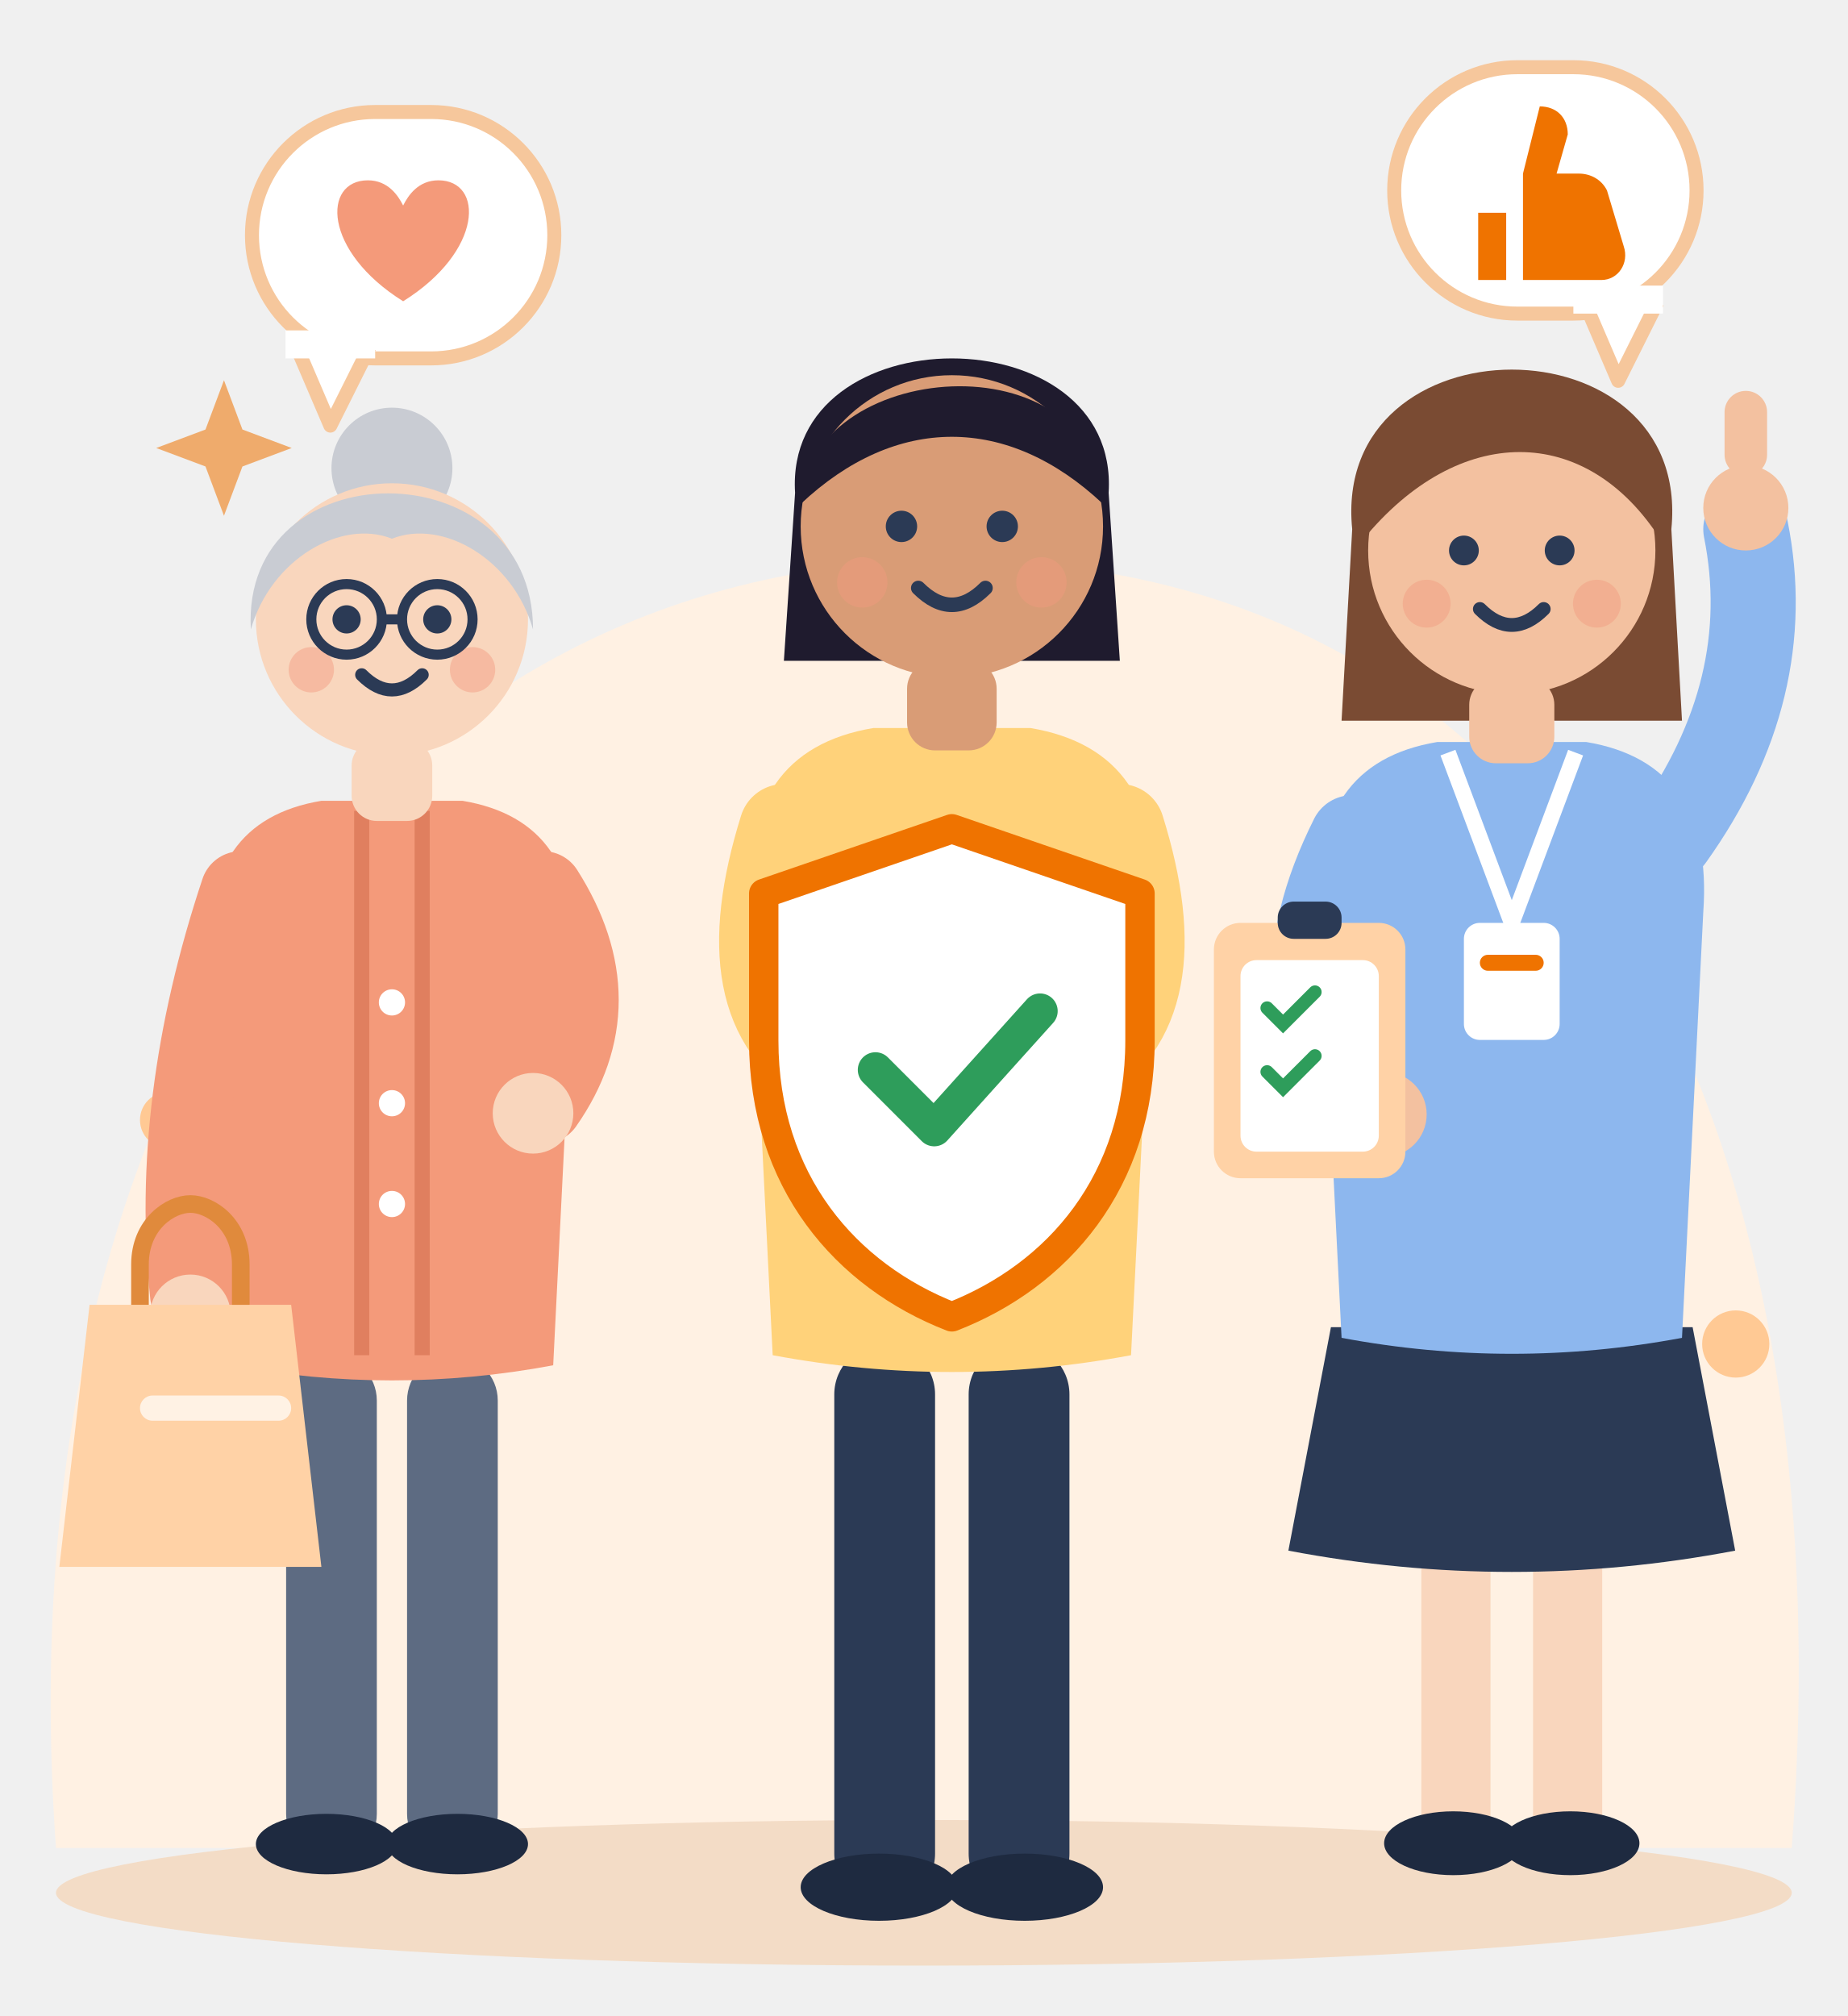
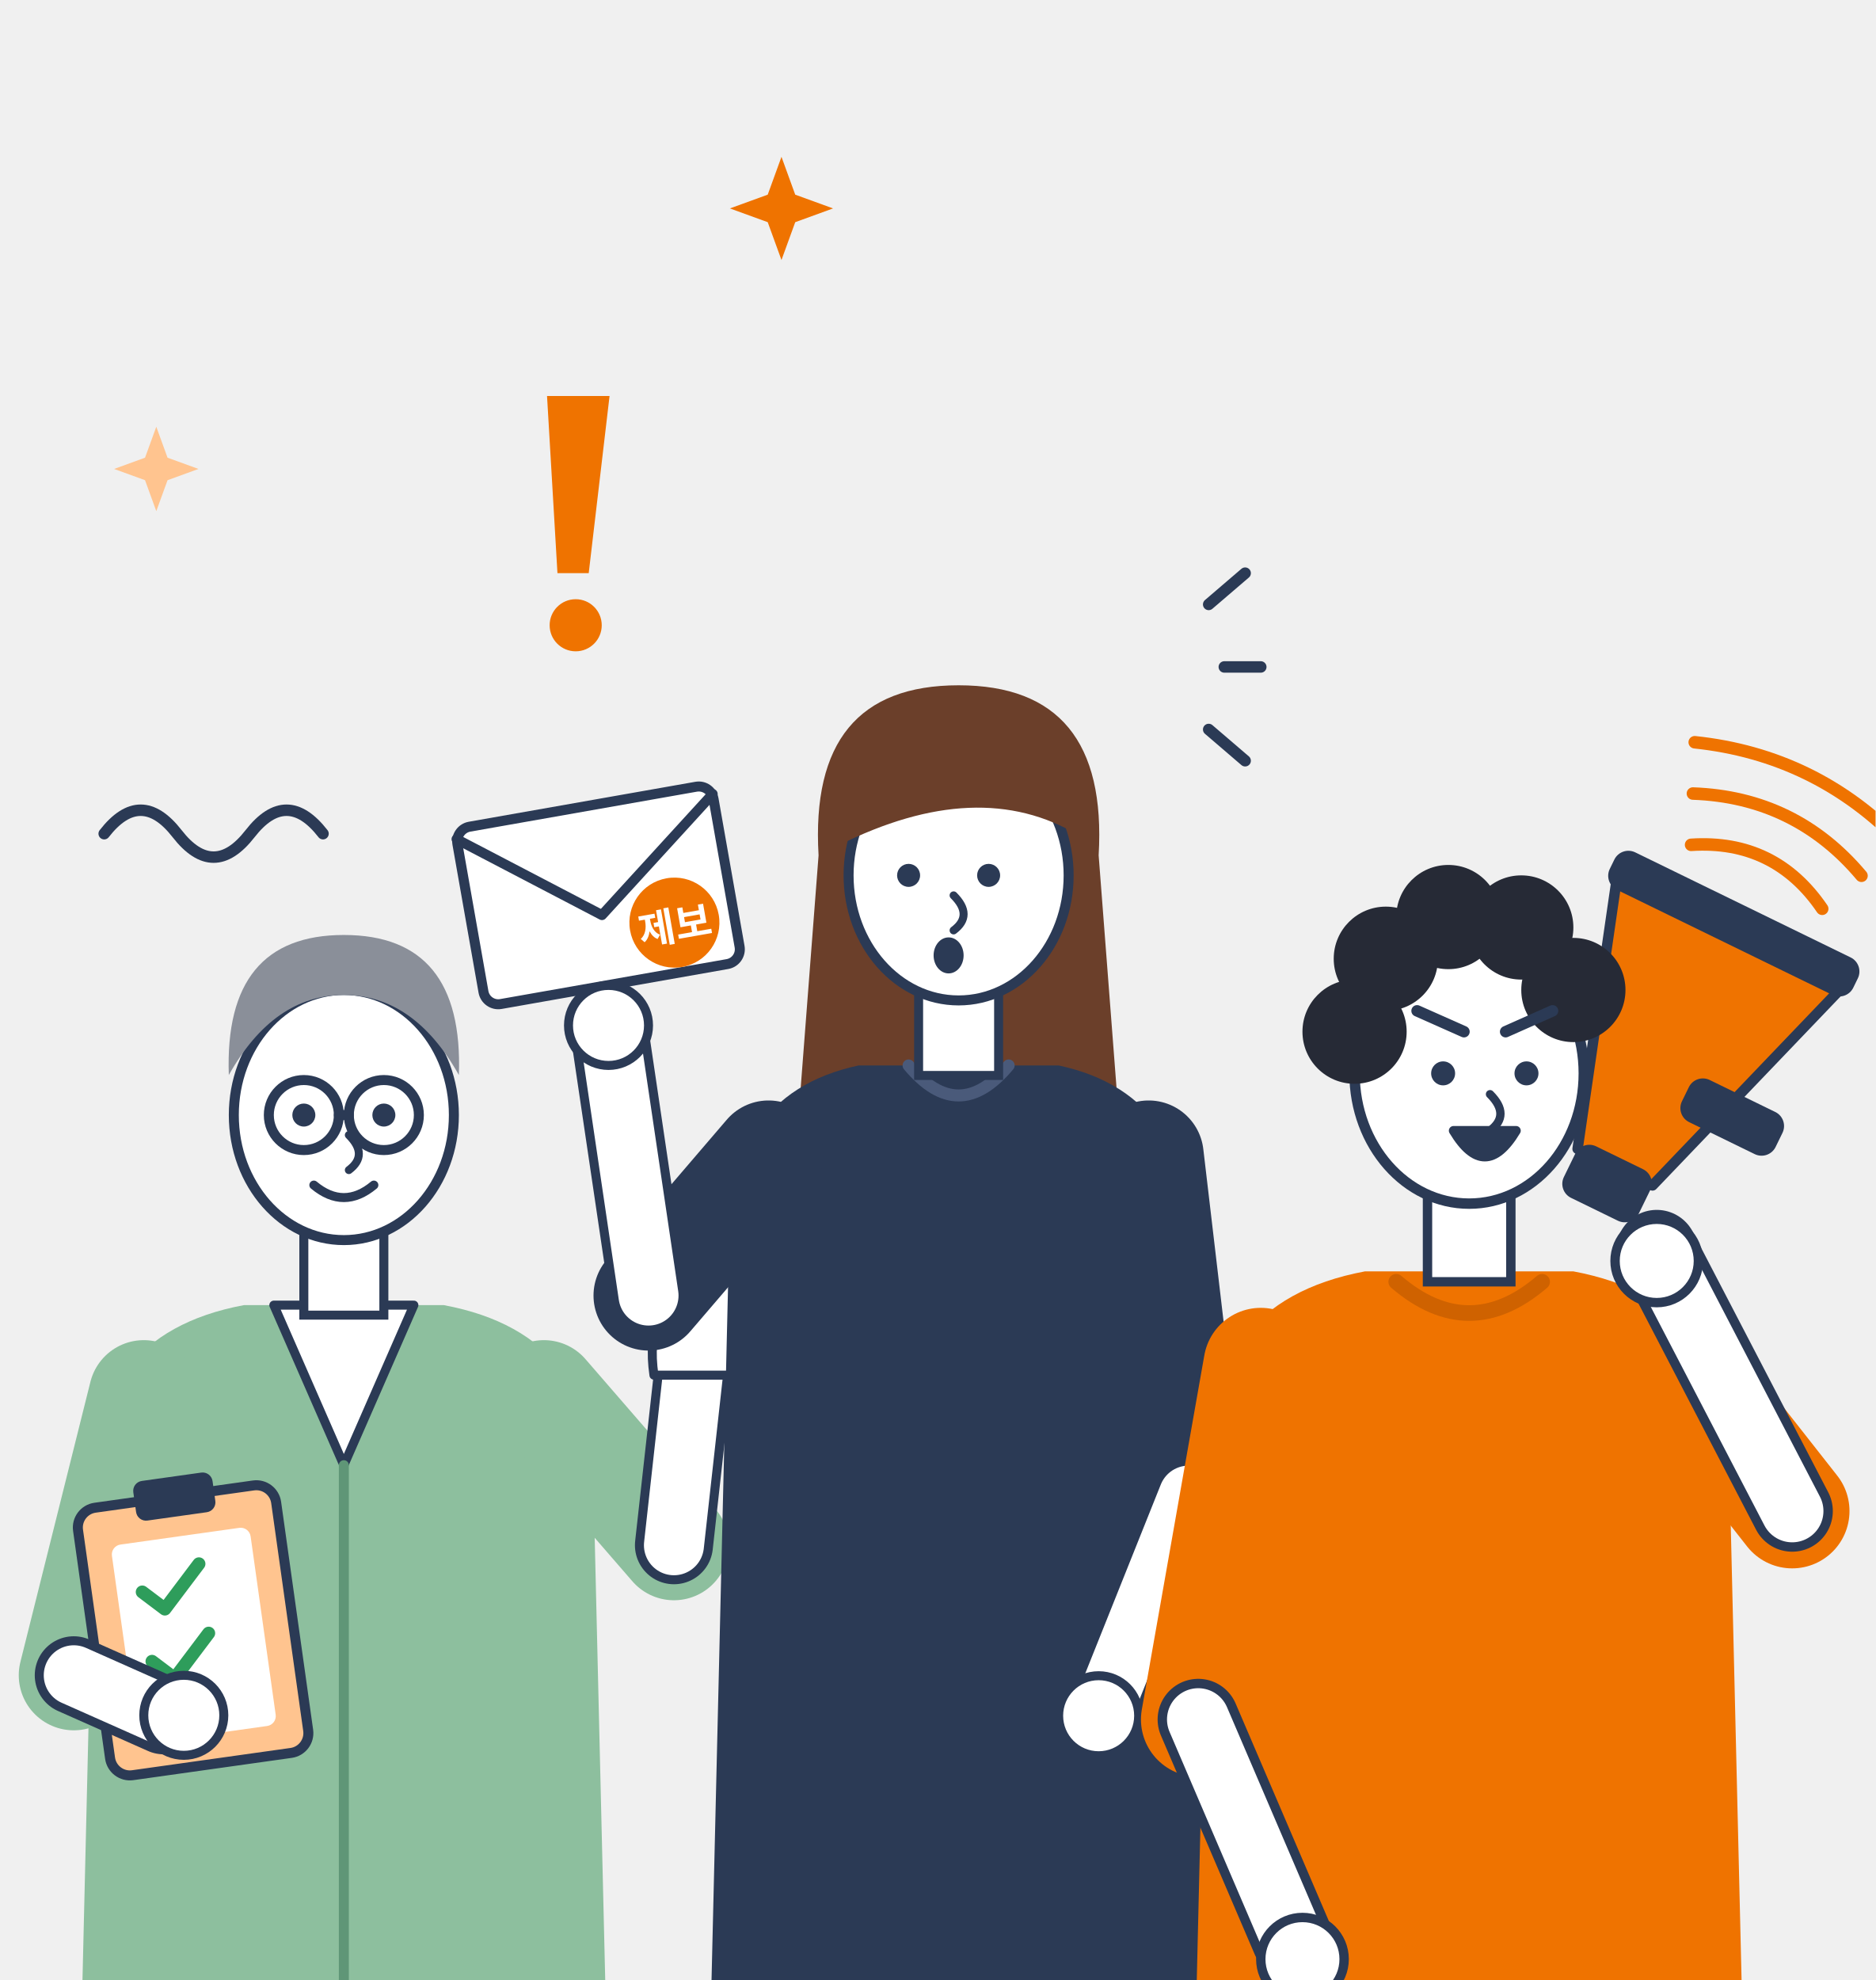
- <svg xmlns="http://www.w3.org/2000/svg" viewBox="0 0 330 360">
-   <path d="M10 330 C0 190 70 100 170 100 C280 100 330 200 320 330 Z" fill="#fff1e3" />
-   <ellipse cx="165" cy="338" rx="155" ry="13" fill="#f3dcc6" />
-   <path transform="translate(40 80) scale(1.1)" d="M0 -11 L3 -3 L11 0 L3 3 L0 11 L-3 3 L-11 0 L-3 -3 Z" fill="#ef7300" opacity="0.55" />
-   <g fill="#ffc994">
-     <circle cx="310" cy="240" r="6" />
-     <circle cx="30" cy="200" r="5" />
-   </g>
-   <g transform="translate(70 332) scale(0.9)">
-     <rect x="-21" y="-100" width="18" height="100" rx="9" fill="#5d6b82" />
-     <rect x="3" y="-100" width="18" height="100" rx="9" fill="#5d6b82" />
-     <ellipse cx="-13" cy="-3" rx="14" ry="6" fill="#1e2a40" />
-     <ellipse cx="13" cy="-3" rx="14" ry="6" fill="#1e2a40" />
-     <path d="M-36 -178 Q-38 -206 -14 -210 L14 -210 Q38 -206 36 -178 L32 -98 Q0 -92 -32 -98 Z" fill="#f49a7a" />
-     <path d="M-6 -208 L-6 -100 M6 -208 L6 -100" stroke="#e07f5f" stroke-width="3" />
-     <circle cx="0" cy="-170" r="2.6" fill="#fff" />
-     <circle cx="0" cy="-150" r="2.6" fill="#fff" />
-     <circle cx="0" cy="-130" r="2.6" fill="#fff" />
-     <path d="M-30 -192 Q-44 -150 -40 -112" fill="none" stroke="#f49a7a" stroke-width="16" stroke-linecap="round" stroke-linejoin="round" />
-     <circle cx="-40" cy="-108" r="8" fill="#f9d6bd" />
-     <path d="M-60 -110 h40 l6 52 h-52 z" fill="#ffd2a6" />
-     <path d="M-50 -110 v-8 c0-8 6-12 10-12 s10 4 10 12 v8" fill="none" stroke="#e08a3c" stroke-width="3.5" />
-     <rect x="-50" y="-92" width="30" height="5" rx="2.5" fill="#fff" opacity=".7" />
-     <path d="M30 -192 Q44 -170 30 -150" fill="none" stroke="#f49a7a" stroke-width="16" stroke-linecap="round" stroke-linejoin="round" />
-     <circle cx="28" cy="-148" r="8" fill="#f9d6bd" />
-     <circle cx="0" cy="-276" r="12" fill="#c9ccd3" />
-     <rect x="-8" y="-222" width="16" height="16" rx="5" fill="#f9d6bd" />
-     <circle cx="0" cy="-246" r="27" fill="#f9d6bd" />
-     <path d="M-28 -244 C-30 -280 28 -280 28 -244 C24 -258 10 -266 0 -262 C-10 -266 -24 -258 -28 -244 Z" fill="#c9ccd3" />
-     <circle cx="-9" cy="-246" r="2.8" fill="#2b3a55" />
-     <circle cx="9" cy="-246" r="2.8" fill="#2b3a55" />
-     <circle cx="-16" cy="-236" r="4.5" fill="#f29a7e" opacity=".45" />
-     <circle cx="16" cy="-236" r="4.5" fill="#f29a7e" opacity=".45" />
-     <path d="M-6 -235 Q0 -229 6 -235" fill="none" stroke="#2b3a55" stroke-width="2.6" stroke-linecap="round" />
-     <circle cx="-9" cy="-246" r="7" fill="none" stroke="#2b3a55" stroke-width="2" />
-     <circle cx="9" cy="-246" r="7" fill="none" stroke="#2b3a55" stroke-width="2" />
-     <path d="M-2 -246 L2 -246" stroke="#2b3a55" stroke-width="2" />
-   </g>
-   <g transform="translate(270 332) scale(0.95)">
-     <rect x="-17" y="-70" width="13" height="70" rx="6" fill="#f9d6bd" />
-     <rect x="4" y="-70" width="13" height="70" rx="6" fill="#f9d6bd" />
-     <path d="M-34 -100 L34 -100 L42 -58 Q0 -50 -42 -58 Z" fill="#2b3a55" />
-     <ellipse cx="-11" cy="-3" rx="13" ry="6" fill="#1e2a40" />
-     <ellipse cx="11" cy="-3" rx="13" ry="6" fill="#1e2a40" />
-     <path d="M-36 -178 Q-38 -206 -14 -210 L14 -210 Q38 -206 36 -178 L32 -98 Q0 -92 -32 -98 Z" fill="#8db7ee" />
-     <path d="M-12 -208 L0 -176 L12 -208" fill="none" stroke="#fff" stroke-width="3" />
-     <rect x="-9" y="-176" width="18" height="22" rx="3" fill="#fff" />
-     <rect x="-6" y="-170" width="12" height="3" rx="1.5" fill="#ef7300" />
-     <path d="M-30 -192 Q-46 -160 -26 -140" fill="none" stroke="#8db7ee" stroke-width="16" stroke-linecap="round" stroke-linejoin="round" />
-     <circle cx="-24" cy="-140" r="8" fill="#f3c1a0" />
-     <rect x="-56" y="-176" width="36" height="48" rx="5" fill="#ffd2a6" />
-     <rect x="-51" y="-169" width="26" height="36" rx="3" fill="#fff" />
-     <path d="M-46 -160 l3 3 6 -6 M-46 -148 l3 3 6 -6" fill="none" stroke="#2e9d5b" stroke-width="2.5" stroke-linecap="round" />
-     <rect x="-44" y="-180" width="12" height="7" rx="3" fill="#2b3a55" />
-     <path d="M30 -192 Q50 -220 44 -250" fill="none" stroke="#8db7ee" stroke-width="16" stroke-linecap="round" stroke-linejoin="round" />
-     <circle cx="44" cy="-254" r="8" fill="#f3c1a0" />
-     <rect x="40" y="-276" width="8" height="16" rx="4" fill="#f3c1a0" />
-     <path d="M-30 -250 C-34 -290 34 -290 30 -250 L32 -214 L-32 -214 Z" fill="#7a4b33" />
-     <rect x="-8" y="-222" width="16" height="16" rx="5" fill="#f3c1a0" />
-     <circle cx="0" cy="-246" r="27" fill="#f3c1a0" />
-     <path d="M-28 -248 C-24 -282 28 -282 28 -248 C14 -270 -10 -270 -28 -248 Z" fill="#7a4b33" />
-     <circle cx="-9" cy="-246" r="2.8" fill="#2b3a55" />
-     <circle cx="9" cy="-246" r="2.8" fill="#2b3a55" />
-     <circle cx="-16" cy="-236" r="4.5" fill="#f29a7e" opacity=".45" />
-     <circle cx="16" cy="-236" r="4.5" fill="#f29a7e" opacity=".45" />
-     <path d="M-6 -235 Q0 -229 6 -235" fill="none" stroke="#2b3a55" stroke-width="2.6" stroke-linecap="round" />
-   </g>
-   <g transform="translate(170 340) scale(1.0)">
-     <rect x="-21" y="-100" width="18" height="100" rx="9" fill="#2b3a55" />
-     <rect x="3" y="-100" width="18" height="100" rx="9" fill="#2b3a55" />
-     <ellipse cx="-13" cy="-3" rx="14" ry="6" fill="#1e2a40" />
-     <ellipse cx="13" cy="-3" rx="14" ry="6" fill="#1e2a40" />
-     <path d="M-36 -178 Q-38 -206 -14 -210 L14 -210 Q38 -206 36 -178 L32 -98 Q0 -92 -32 -98 Z" fill="#ffd27a" />
-     <path d="M-30 -192 Q-40 -160 -22 -150" fill="none" stroke="#ffd27a" stroke-width="16" stroke-linecap="round" stroke-linejoin="round" />
-     <circle cx="-22" cy="-150" r="8" fill="#d99c76" />
-     <path d="M30 -192 Q40 -160 22 -150" fill="none" stroke="#ffd27a" stroke-width="16" stroke-linecap="round" stroke-linejoin="round" />
-     <circle cx="22" cy="-150" r="8" fill="#d99c76" />
-     <g transform="translate(0 -150) scale(1.05)">
-       <path d="M0 -40 L32 -29 V-4 C32 20 18 36 0 43 C-18 36 -32 20 -32 -4 V-29 Z" fill="#fff" stroke="#ef7300" stroke-width="5" stroke-linejoin="round" />
-       <path d="M-13 1 L-3 11 L15 -9" fill="none" stroke="#2e9d5b" stroke-width="6" stroke-linecap="round" stroke-linejoin="round" />
+ <svg xmlns="http://www.w3.org/2000/svg" viewBox="0 0 360 380">
+   <defs>
+     <clipPath id="cr">
+       <rect x="0" y="0" width="360" height="380" />
+     </clipPath>
+   </defs>
+   <g clip-path="url(#cr)">
+     <g transform="translate(66 214) scale(0.96 0.96)">
+       <path d="M-50 78 Q-52 44 -20 38 L20 38 Q52 44 50 78 L56 330 L-56 330 Z" fill="#8dbf9e" />
+       <path d="M-14 38 L0 70 L14 38 Z" fill="#ffffff" stroke="#2b3a55" stroke-width="1.8" stroke-linecap="round" stroke-linejoin="round" />
+       <path d="M0 70 L0 330" fill="none" stroke="#5f9677" stroke-width="2" stroke-linecap="round" stroke-linejoin="round" />
+       <path d="M-40 56 L-54 112" fill="none" stroke="#8dbf9e" stroke-width="22" stroke-linecap="round" stroke-linejoin="round" />
+       <g transform="translate(-30 104) rotate(-8)">
+         <rect x="-20" y="-28" width="40" height="54" rx="4" fill="#ffc48f" stroke="#2b3a55" stroke-width="2" />
+         <rect x="-14" y="-20" width="28" height="40" rx="2" fill="#ffffff" />
+         <path d="M-9 -10 l4 4 8 -8 M-9 4 l4 4 8 -8" fill="none" stroke="#2e9d5b" stroke-width="2.6" stroke-linecap="round" stroke-linejoin="round" />
+         <rect x="-8" y="-32" width="16" height="8" rx="2" fill="#2b3a55" />
+       </g>
+       <path d="M-54 112 L-36 120" fill="none" stroke="#2b3a55" stroke-width="15.6" stroke-linecap="round" stroke-linejoin="round" />
+       <path d="M-54 112 L-36 120" fill="none" stroke="#ffffff" stroke-width="12" stroke-linecap="round" stroke-linejoin="round" />
+       <circle cx="-32" cy="120" r="8" fill="#ffffff" stroke="#2b3a55" stroke-width="1.8" />
+       <path d="M40 56 L66 86" fill="none" stroke="#8dbf9e" stroke-width="22" stroke-linecap="round" stroke-linejoin="round" />
+       <path d="M66 86 L70 50" fill="none" stroke="#2b3a55" stroke-width="15.6" stroke-linecap="round" stroke-linejoin="round" />
+       <path d="M66 86 L70 50" fill="none" stroke="#ffffff" stroke-width="12" stroke-linecap="round" stroke-linejoin="round" />
+       <path d="M62 52 Q60 38 70 38 L72 26 Q78 22 80 30 L78 40 Q86 42 84 52 Z" fill="#ffffff" stroke="#2b3a55" stroke-width="1.8" stroke-linecap="round" stroke-linejoin="round" />
+       <rect x="-8" y="18" width="16" height="22" fill="#ffffff" stroke="#2b3a55" stroke-width="1.8" />
+       <ellipse cx="0" cy="0" rx="22" ry="25" fill="#ffffff" stroke="#2b3a55" stroke-width="2" />
+       <path d="M-23 -8 Q-24 -36 0 -36 Q24 -36 23 -8 Q14 -24 0 -24 Q-14 -24 -23 -8 Z" fill="#8a8f99" />
+       <circle cx="-8" cy="0" r="7" fill="none" stroke="#2b3a55" stroke-width="2" />
+       <circle cx="8" cy="0" r="7" fill="none" stroke="#2b3a55" stroke-width="2" />
+       <path d="M-1 0 L1 0" fill="none" stroke="#2b3a55" stroke-width="2" stroke-linecap="round" stroke-linejoin="round" />
+       <circle cx="-8" cy="0" r="2.3" fill="#2b3a55" />
+       <circle cx="8" cy="0" r="2.3" fill="#2b3a55" />
+       <path d="M1 4 q4 4 0 7" fill="none" stroke="#2b3a55" stroke-width="1.6" stroke-linecap="round" stroke-linejoin="round" />
+       <path d="M-6 14 q6 5 12 0" fill="none" stroke="#2b3a55" stroke-width="1.8" stroke-linecap="round" stroke-linejoin="round" />
    </g>
-     <path d="M-28 -252 C-30 -284 30 -284 28 -252 L30 -222 L-30 -222 Z" fill="#1f1b2e" />
-     <rect x="-8" y="-222" width="16" height="16" rx="5" fill="#d99c76" />
-     <circle cx="0" cy="-246" r="27" fill="#d99c76" />
-     <path d="M-27 -250 C-26 -276 26 -280 27 -250 C10 -266 -10 -266 -27 -250 Z" fill="#1f1b2e" />
-     <circle cx="-9" cy="-246" r="2.8" fill="#2b3a55" />
-     <circle cx="9" cy="-246" r="2.8" fill="#2b3a55" />
-     <circle cx="-16" cy="-236" r="4.5" fill="#f29a7e" opacity=".45" />
-     <circle cx="16" cy="-236" r="4.5" fill="#f29a7e" opacity=".45" />
-     <path d="M-6 -235 Q0 -229 6 -235" fill="none" stroke="#2b3a55" stroke-width="2.6" stroke-linecap="round" />
-   </g>
-   <g>
-     <rect x="45.0" y="20.0" width="54" height="44" rx="22.0" fill="#fff" stroke="#f6c79c" stroke-width="2.5" />
-     <path d="M53.0 62.0 L59.0 76.0 L66.0 62.0" fill="#fff" stroke="#f6c79c" stroke-width="2.5" stroke-linejoin="round" />
-     <rect x="51.0" y="59.0" width="16" height="5" fill="#fff" />
-     <path transform="translate(72 43) scale(0.9)" d="M0 12 C-16 2 -16 -12 -7 -12 C-3 -12 -1 -9 0 -7 C1 -9 3 -12 7 -12 C16 -12 16 2 0 12 Z" fill="#f49a7a" />
-   </g>
-   <g>
-     <rect x="249.0" y="12.0" width="54" height="44" rx="22.0" fill="#fff" stroke="#f6c79c" stroke-width="2.5" />
-     <path d="M283.0 54.0 L289.0 68.0 L296.0 54.0" fill="#fff" stroke="#f6c79c" stroke-width="2.5" stroke-linejoin="round" />
-     <rect x="281.0" y="51.0" width="16" height="5" fill="#fff" />
-     <path transform="translate(278 40)" d="M-9 10 V-2 H-14 V10 Z M-6 10 H8 C11 10 13 7 12 4 L9 -6 C8 -8 6 -9 4 -9 H0 L2 -16 C2 -19 0 -21 -3 -21 L-6 -9 Z" fill="#ef7300" />
+     <g transform="translate(184 168) scale(0.96 0.96)">
+       <path d="M-28 -4 Q-30 -38 0 -38 Q30 -38 28 -4 L34 74 L-34 74 Z" fill="#6b3f2a" />
+       <path d="M-46 78 Q-48 44 -20 38 L20 38 Q48 44 46 78 L52 330 L-52 330 Z" fill="#2b3a55" />
+       <path d="M-10 38 Q0 50 10 38" fill="none" stroke="#4a5a7a" stroke-width="2.4" stroke-linecap="round" stroke-linejoin="round" />
+       <path d="M-38 56 L-62 84" fill="none" stroke="#2b3a55" stroke-width="22" stroke-linecap="round" stroke-linejoin="round" />
+       <path d="M-62 84 L-70 30" fill="none" stroke="#2b3a55" stroke-width="15.6" stroke-linecap="round" stroke-linejoin="round" />
+       <path d="M-62 84 L-70 30" fill="none" stroke="#ffffff" stroke-width="12" stroke-linecap="round" stroke-linejoin="round" />
+       <g transform="translate(-72 4) rotate(-10)">
+         <rect x="-26" y="-18" width="52" height="36" rx="3" fill="#ffffff" stroke="#2b3a55" stroke-width="2" />
+         <path d="M-26 -16 L0 4 L26 -16" fill="none" stroke="#2b3a55" stroke-width="2" stroke-linecap="round" stroke-linejoin="round" />
+         <circle cx="14" cy="8" r="9" fill="#ef7300" />
+         <text x="14" y="11.5" text-anchor="middle" font-family="sans-serif" font-size="8" font-weight="800" fill="#ffffff">제보</text>
+       </g>
+       <circle cx="-70" cy="30" r="8" fill="#ffffff" stroke="#2b3a55" stroke-width="1.8" />
+       <path d="M38 56 L46 124" fill="none" stroke="#2b3a55" stroke-width="22" stroke-linecap="round" stroke-linejoin="round" />
+       <path d="M46 124 L30 164" fill="none" stroke="#2b3a55" stroke-width="15.6" stroke-linecap="round" stroke-linejoin="round" />
+       <path d="M46 124 L30 164" fill="none" stroke="#ffffff" stroke-width="12" stroke-linecap="round" stroke-linejoin="round" />
+       <circle cx="28" cy="168" r="8" fill="#ffffff" stroke="#2b3a55" stroke-width="1.8" />
+       <rect x="-8" y="18" width="16" height="22" fill="#ffffff" stroke="#2b3a55" stroke-width="1.8" />
+       <ellipse cx="0" cy="0" rx="22" ry="25" fill="#ffffff" stroke="#2b3a55" stroke-width="2" />
+       <path d="M-24 -6 Q-18 -32 4 -32 Q22 -30 24 -8 Q4 -20 -24 -6 Z" fill="#6b3f2a" />
+       <circle cx="-10" cy="0" r="2.3" fill="#2b3a55" />
+       <circle cx="6" cy="0" r="2.3" fill="#2b3a55" />
+       <path d="M-1 4 q4 4 0 7" fill="none" stroke="#2b3a55" stroke-width="1.6" stroke-linecap="round" stroke-linejoin="round" />
+       <ellipse cx="-2" cy="16" rx="3" ry="3.6" fill="#2b3a55" />
+     </g>
+     <g transform="translate(282 206) scale(1.0 1.0)">
+       <path d="M-50 78 Q-52 44 -20 38 L20 38 Q52 44 50 78 L56 330 L-56 330 Z" fill="#ef7300" />
+       <path d="M-14 40 Q0 52 14 40" fill="none" stroke="#cf6200" stroke-width="3" stroke-linecap="round" stroke-linejoin="round" />
+       <path d="M-40 56 L-52 124" fill="none" stroke="#ef7300" stroke-width="22" stroke-linecap="round" stroke-linejoin="round" />
+       <path d="M-52 124 L-34 166" fill="none" stroke="#2b3a55" stroke-width="15.6" stroke-linecap="round" stroke-linejoin="round" />
+       <path d="M-52 124 L-34 166" fill="none" stroke="#ffffff" stroke-width="12" stroke-linecap="round" stroke-linejoin="round" />
+       <circle cx="-32" cy="170" r="8" fill="#ffffff" stroke="#2b3a55" stroke-width="1.8" />
+       <path d="M40 56 L62 84" fill="none" stroke="#ef7300" stroke-width="22" stroke-linecap="round" stroke-linejoin="round" />
+       <path d="M62 84 L36 34" fill="none" stroke="#2b3a55" stroke-width="15.6" stroke-linecap="round" stroke-linejoin="round" />
+       <path d="M62 84 L36 34" fill="none" stroke="#ffffff" stroke-width="12" stroke-linecap="round" stroke-linejoin="round" />
+       <g transform="translate(28 18) rotate(-64)">
+         <path d="M0 -8 L50 -24 L50 24 L0 8 Z" fill="#ef7300" stroke="#2b3a55" stroke-width="2" stroke-linecap="round" stroke-linejoin="round" />
+         <rect x="48" y="-26" width="8" height="52" rx="3" fill="#2b3a55" />
+         <rect x="-9" y="-8" width="11" height="16" rx="3" fill="#2b3a55" />
+         <rect x="14" y="6" width="9" height="20" rx="3" fill="#2b3a55" />
+         <path d="M62 -14 q8 14 0 28" fill="none" stroke="#ef7300" stroke-width="2.4" stroke-linecap="round" stroke-linejoin="round" />
+         <path d="M71 -18 q8 18 0 36" fill="none" stroke="#ef7300" stroke-width="2.4" stroke-linecap="round" stroke-linejoin="round" />
+         <path d="M80 -22 q8 22 0 44" fill="none" stroke="#ef7300" stroke-width="2.4" stroke-linecap="round" stroke-linejoin="round" />
+       </g>
+       <circle cx="36" cy="36" r="8" fill="#ffffff" stroke="#2b3a55" stroke-width="1.8" />
+       <rect x="-8" y="18" width="16" height="22" fill="#ffffff" stroke="#2b3a55" stroke-width="1.8" />
+       <ellipse cx="0" cy="0" rx="22" ry="25" fill="#ffffff" stroke="#2b3a55" stroke-width="2" />
+       <circle cx="-16" cy="-22" r="10" fill="#262a36" />
+       <circle cx="-4" cy="-30" r="10" fill="#262a36" />
+       <circle cx="10" cy="-28" r="10" fill="#262a36" />
+       <circle cx="20" cy="-16" r="10" fill="#262a36" />
+       <circle cx="-22" cy="-8" r="10" fill="#262a36" />
+       <path d="M-10 -12 L-1 -8" fill="none" stroke="#2b3a55" stroke-width="2.2" stroke-linecap="round" stroke-linejoin="round" />
+       <path d="M7 -8 L16 -12" fill="none" stroke="#2b3a55" stroke-width="2.2" stroke-linecap="round" stroke-linejoin="round" />
+       <circle cx="-5" cy="0" r="2.3" fill="#2b3a55" />
+       <circle cx="11" cy="0" r="2.3" fill="#2b3a55" />
+       <path d="M4 4 q4 4 0 7" fill="none" stroke="#2b3a55" stroke-width="1.6" stroke-linecap="round" stroke-linejoin="round" />
+       <path d="M-3 11 q6 10 12 0 z" fill="#2b3a55" stroke="#2b3a55" stroke-width="1.8" stroke-linecap="round" stroke-linejoin="round" />
+     </g>
+     <path d="M105.0 76.0 L117.0 76.0 L113.0 110 L107.0 110 Z" fill="#ef7300" />
+     <circle cx="110.5" cy="120.0" r="5.0" fill="#ef7300" />
+     <path d="M232 116 L239 110" fill="none" stroke="#2b3a55" stroke-width="2.2" stroke-linecap="round" stroke-linejoin="round" />
+     <path d="M235 128 L242 128" fill="none" stroke="#2b3a55" stroke-width="2.2" stroke-linecap="round" stroke-linejoin="round" />
+     <path d="M232 140 L239 146" fill="none" stroke="#2b3a55" stroke-width="2.2" stroke-linecap="round" stroke-linejoin="round" />
+     <path d="M20 160 q7 -9 14 0 t14 0 t14 0" fill="none" stroke="#2b3a55" stroke-width="2.2" stroke-linecap="round" stroke-linejoin="round" />
+     <path d="M150 30.1 L152.64 37.36 L159.9 40 L152.64 42.64 L150 49.9 L147.36 42.64 L140.1 40 L147.36 37.36 Z" fill="#ef7300" />
+     <path d="M30 81.9 L32.16 87.84 L38.1 90 L32.16 92.16 L30 98.1 L27.84 92.16 L21.9 90 L27.84 87.84 Z" fill="#ffc48f" />
  </g>
</svg>
